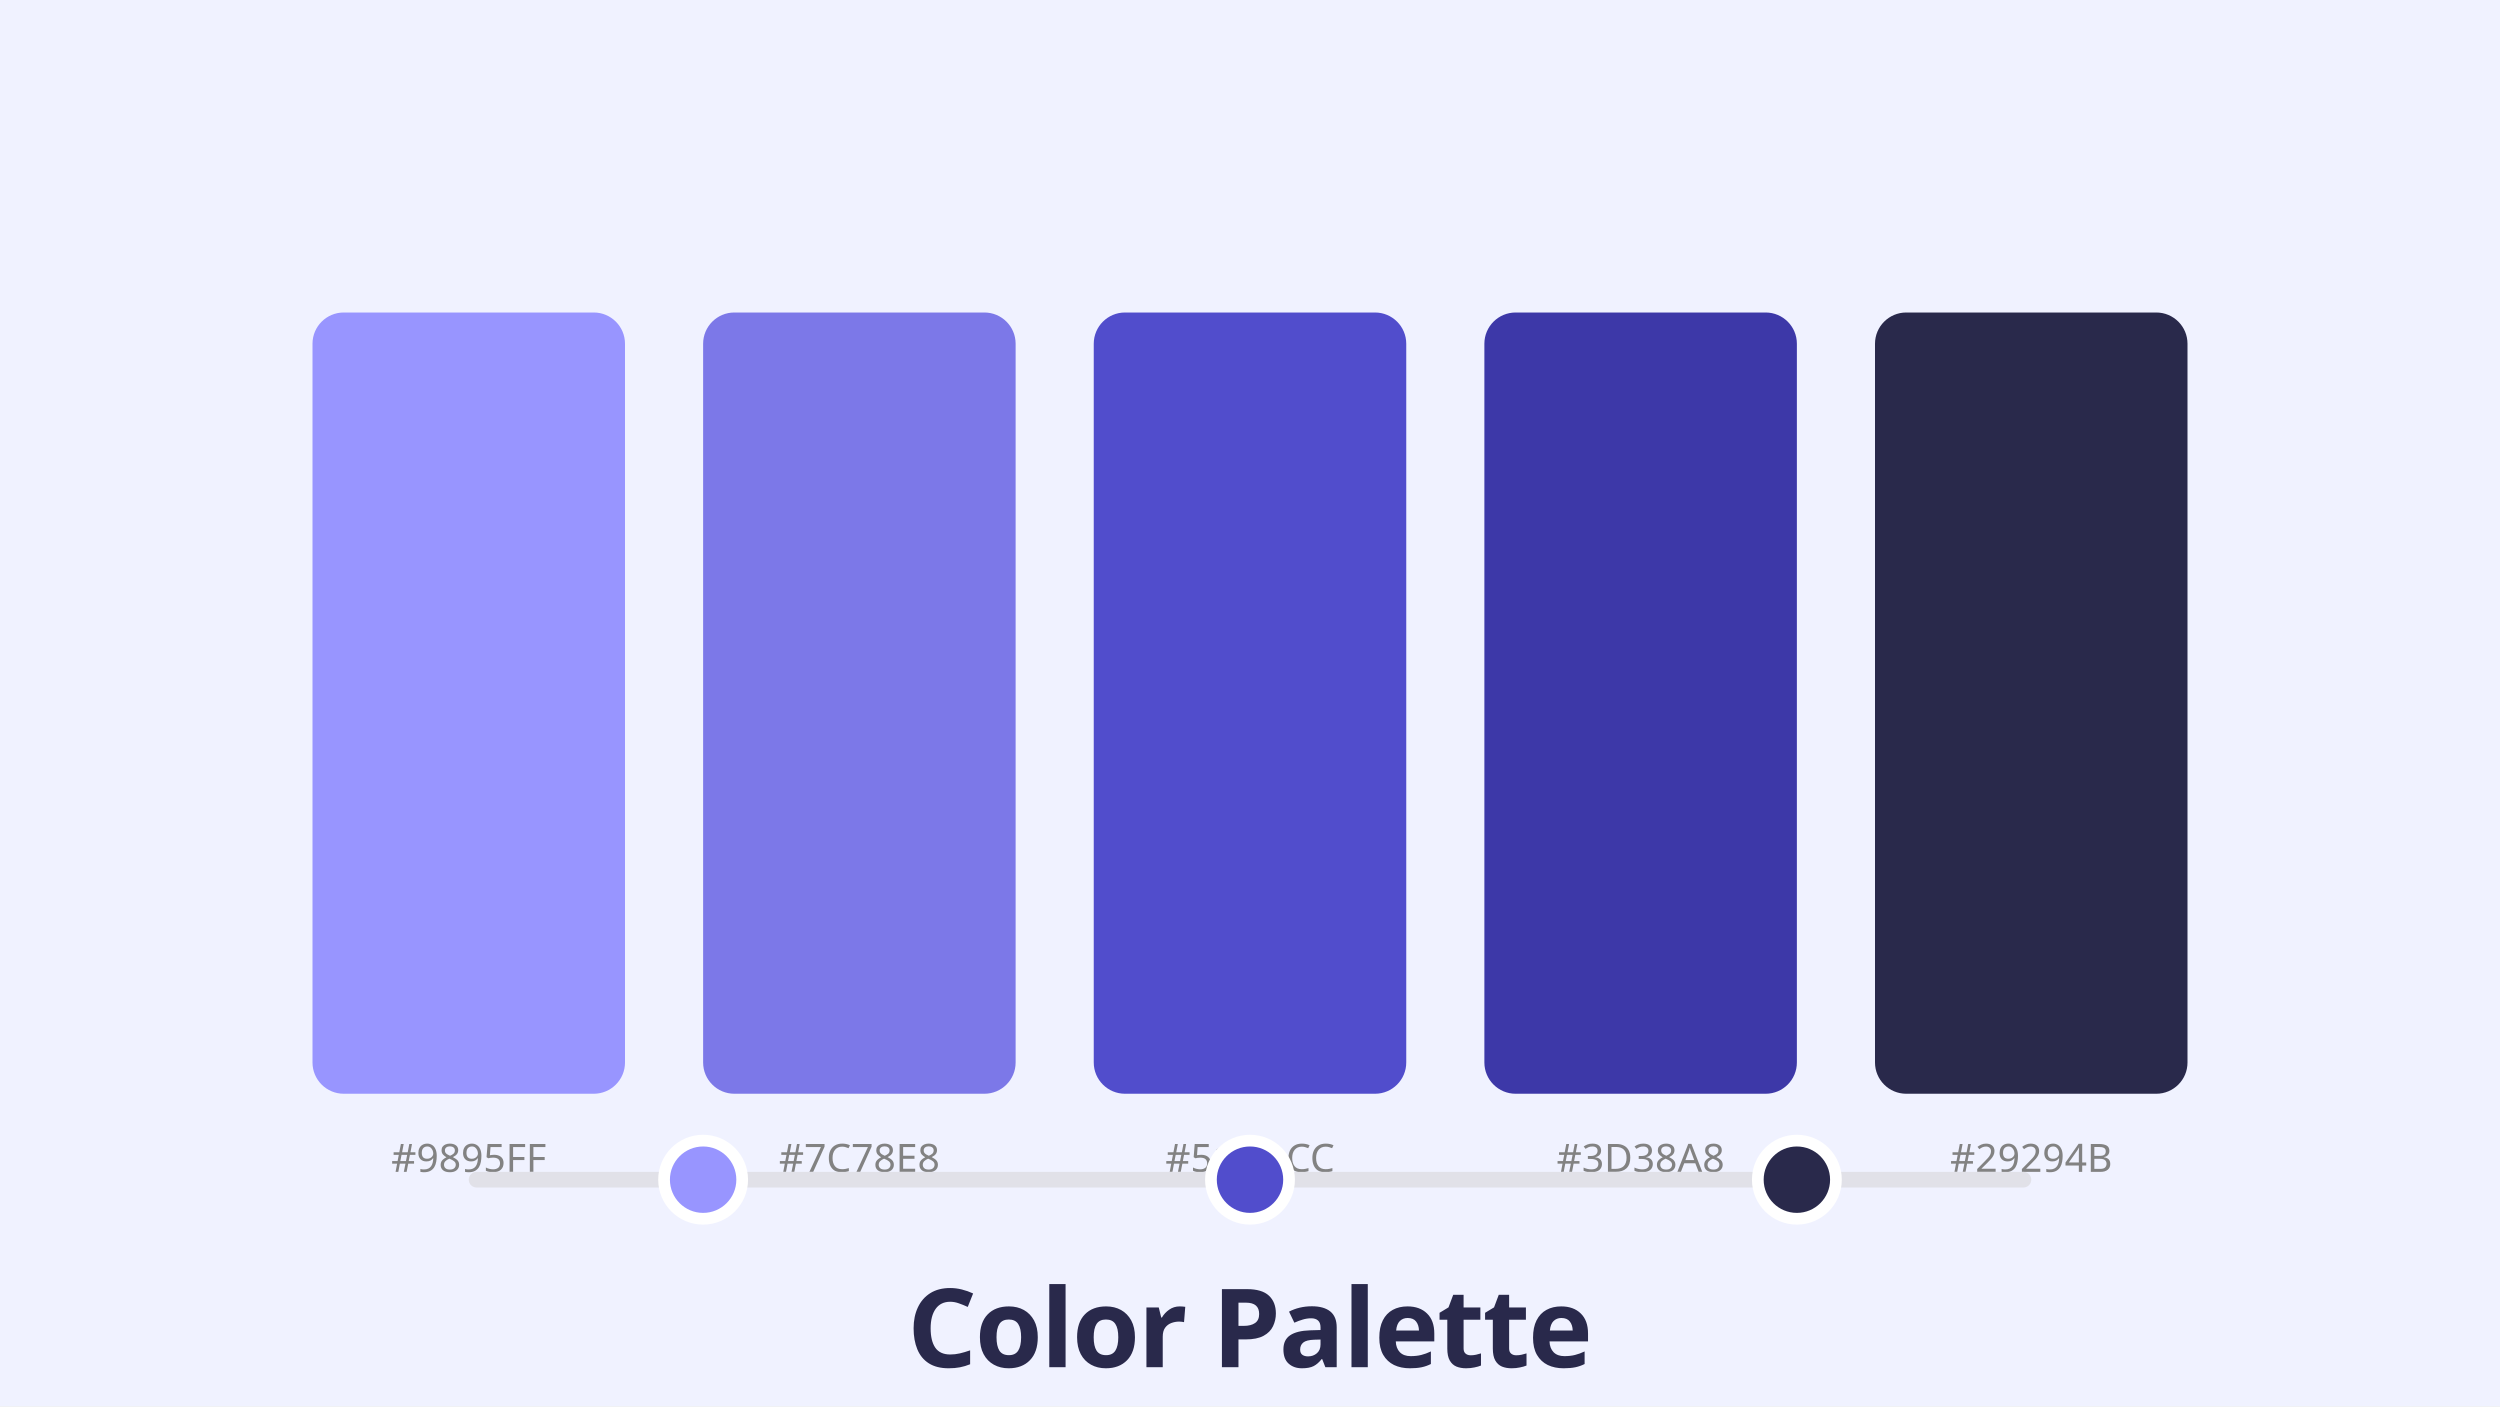
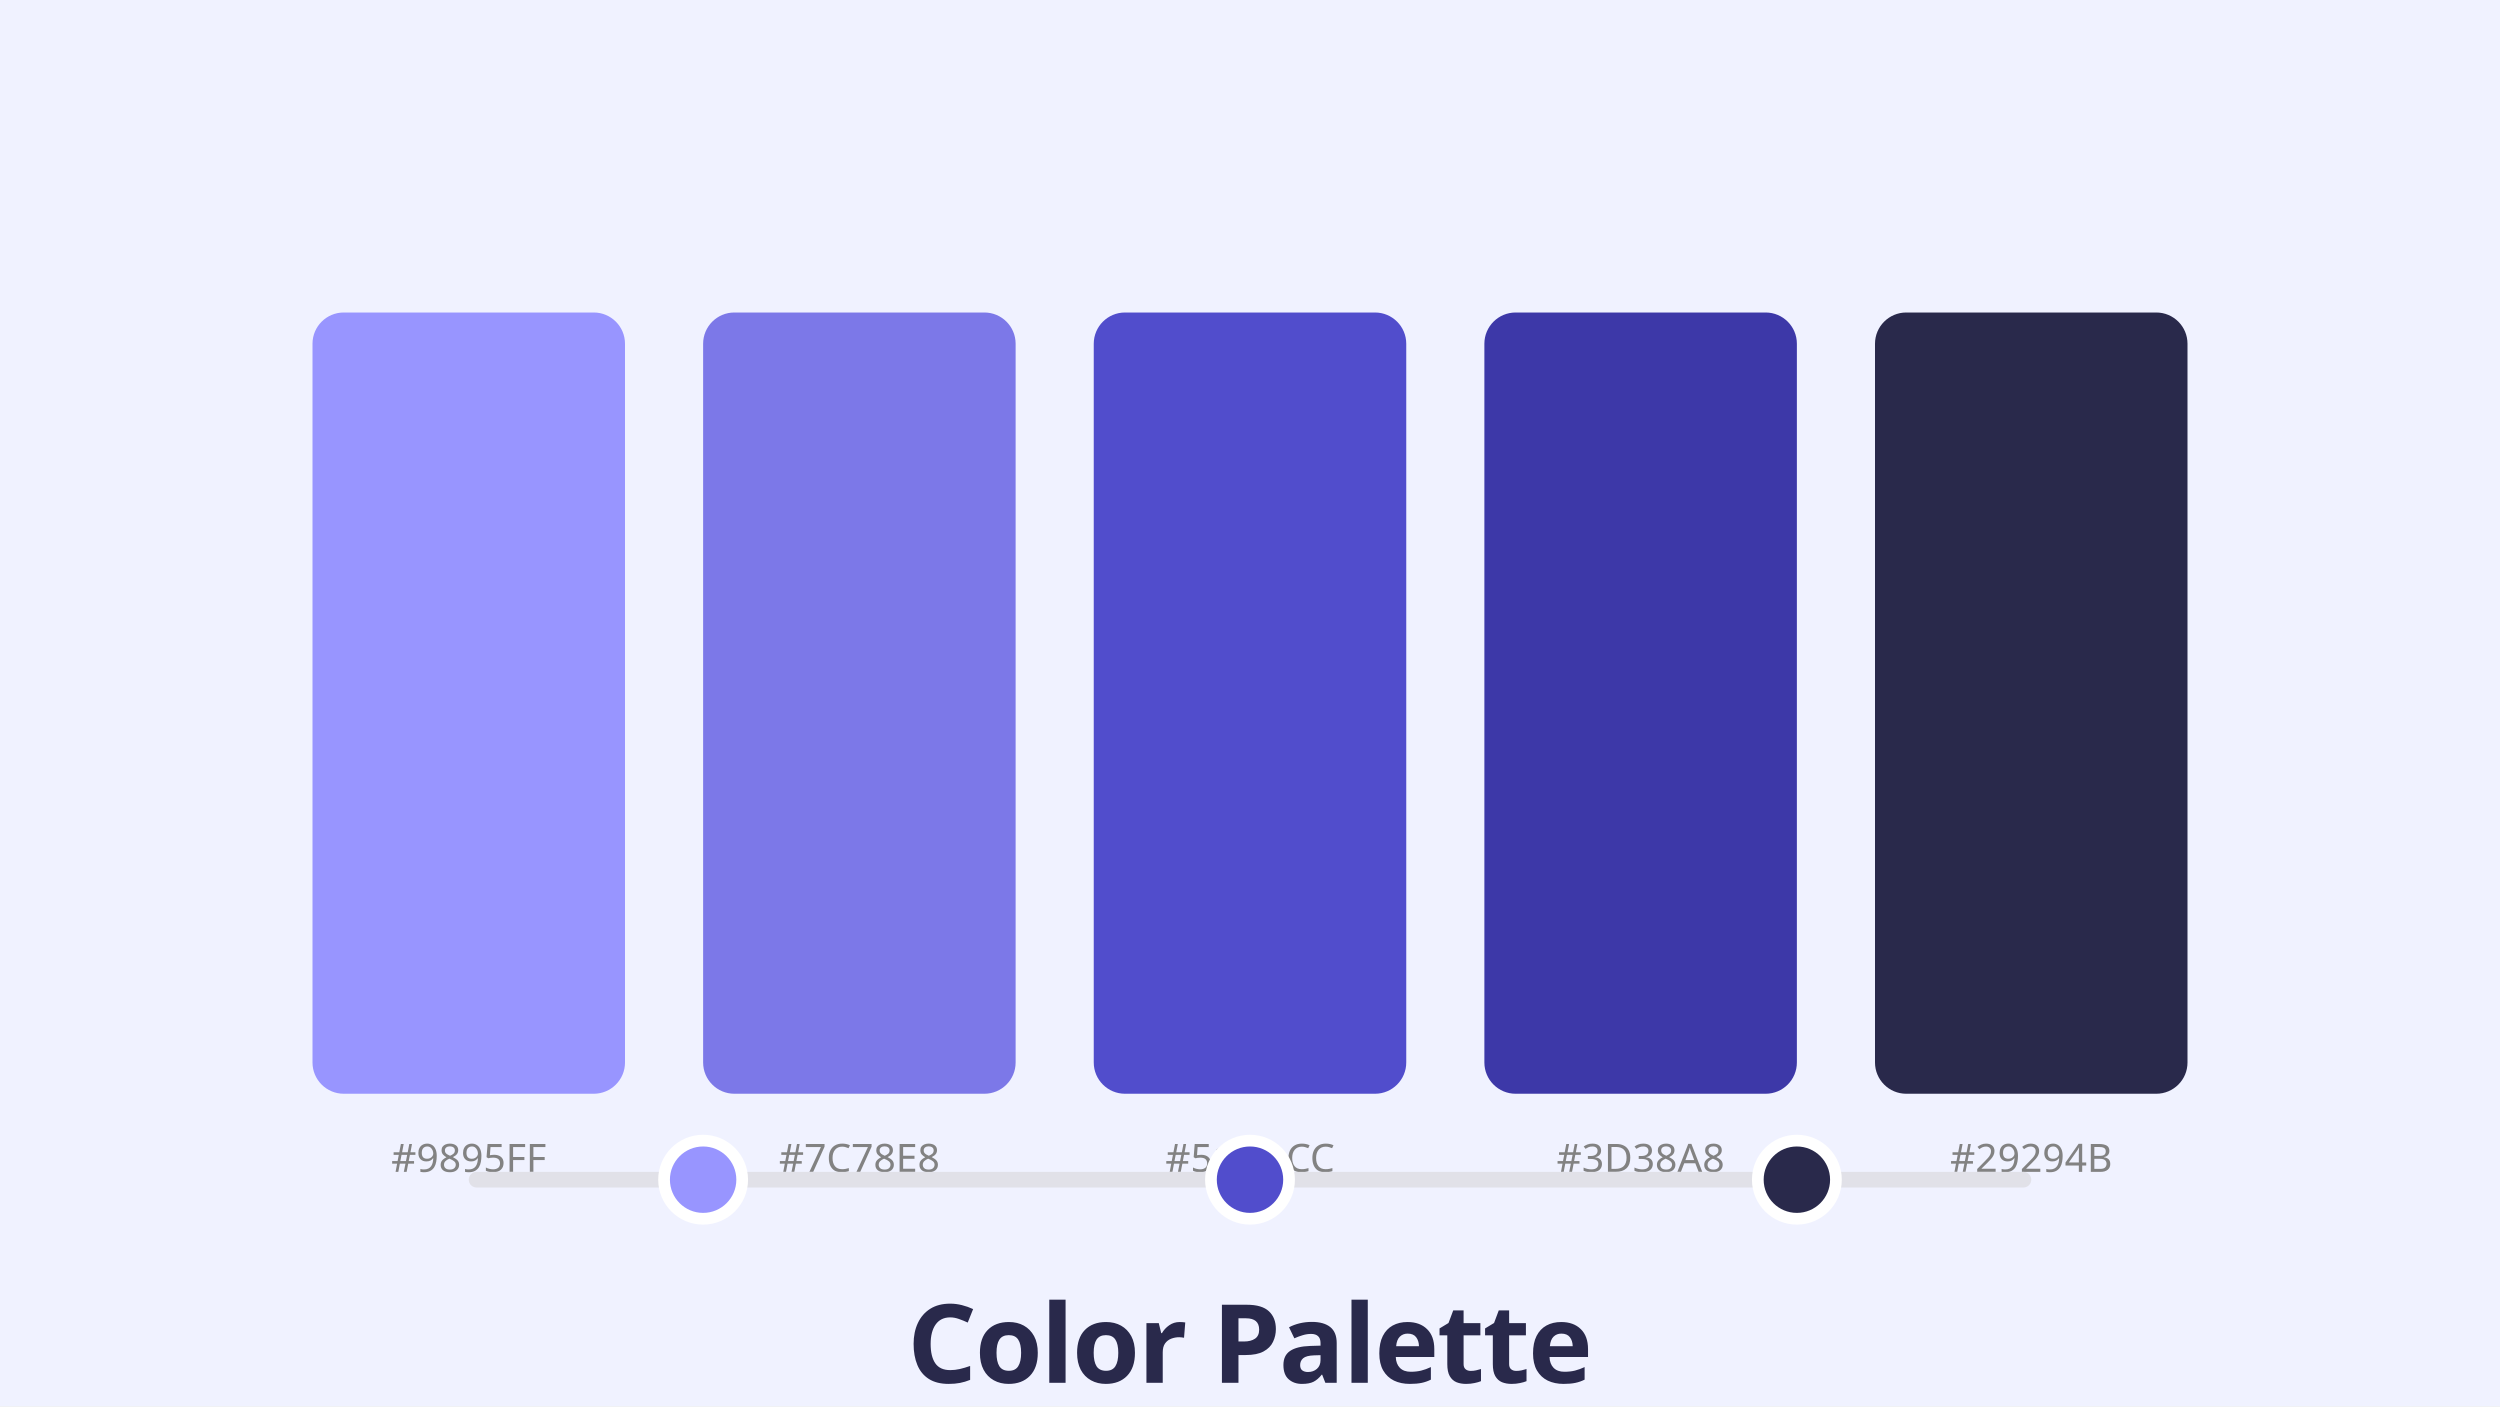
<svg xmlns="http://www.w3.org/2000/svg" viewBox="0 0 640 360" width="100%" height="100%" aria-label="Color Palette thumbnail">
  <rect width="640" height="360" fill="#F0F2FF" />
  <g transform="translate(80, 80)">
    <rect width="80" height="200" rx="8" fill="#9895FF" />
    <rect x="100" y="0" width="80" height="200" rx="8" fill="#7C78E8" />
    <rect x="200" y="0" width="80" height="200" rx="8" fill="#514DCC" />
    <rect x="300" y="0" width="80" height="200" rx="8" fill="#3D38A8" />
    <rect x="400" y="0" width="80" height="200" rx="8" fill="#29294B" />
    <text x="40" y="220" text-anchor="middle" font-family="DM Sans, sans-serif" font-size="10" fill="#828282">#9895FF</text>
    <text x="140" y="220" text-anchor="middle" font-family="DM Sans, sans-serif" font-size="10" fill="#828282">#7C78E8</text>
    <text x="240" y="220" text-anchor="middle" font-family="DM Sans, sans-serif" font-size="10" fill="#828282">#514DCC</text>
    <text x="340" y="220" text-anchor="middle" font-family="DM Sans, sans-serif" font-size="10" fill="#828282">#3D38A8</text>
    <text x="440" y="220" text-anchor="middle" font-family="DM Sans, sans-serif" font-size="10" fill="#828282">#29294B</text>
  </g>
  <rect x="120" y="300" width="400" height="4" rx="2" fill="#E1E1E8" />
  <circle cx="180" cy="302" r="10" fill="#9895FF" stroke="#FFFFFF" stroke-width="3" />
  <circle cx="320" cy="302" r="10" fill="#514DCC" stroke="#FFFFFF" stroke-width="3" />
  <circle cx="460" cy="302" r="10" fill="#29294B" stroke="#FFFFFF" stroke-width="3" />
-   <text x="320" y="350" text-anchor="middle" font-family="DM Sans, sans-serif" font-size="28" font-weight="600" fill="#29294B" letter-spacing="-0.5">Color Palette</text>
+   <text x="320" y="354" text-anchor="middle" font-family="DM Sans, sans-serif" font-size="28" font-weight="600" fill="#29294B" letter-spacing="-0.5">Color Palette</text>
</svg>
